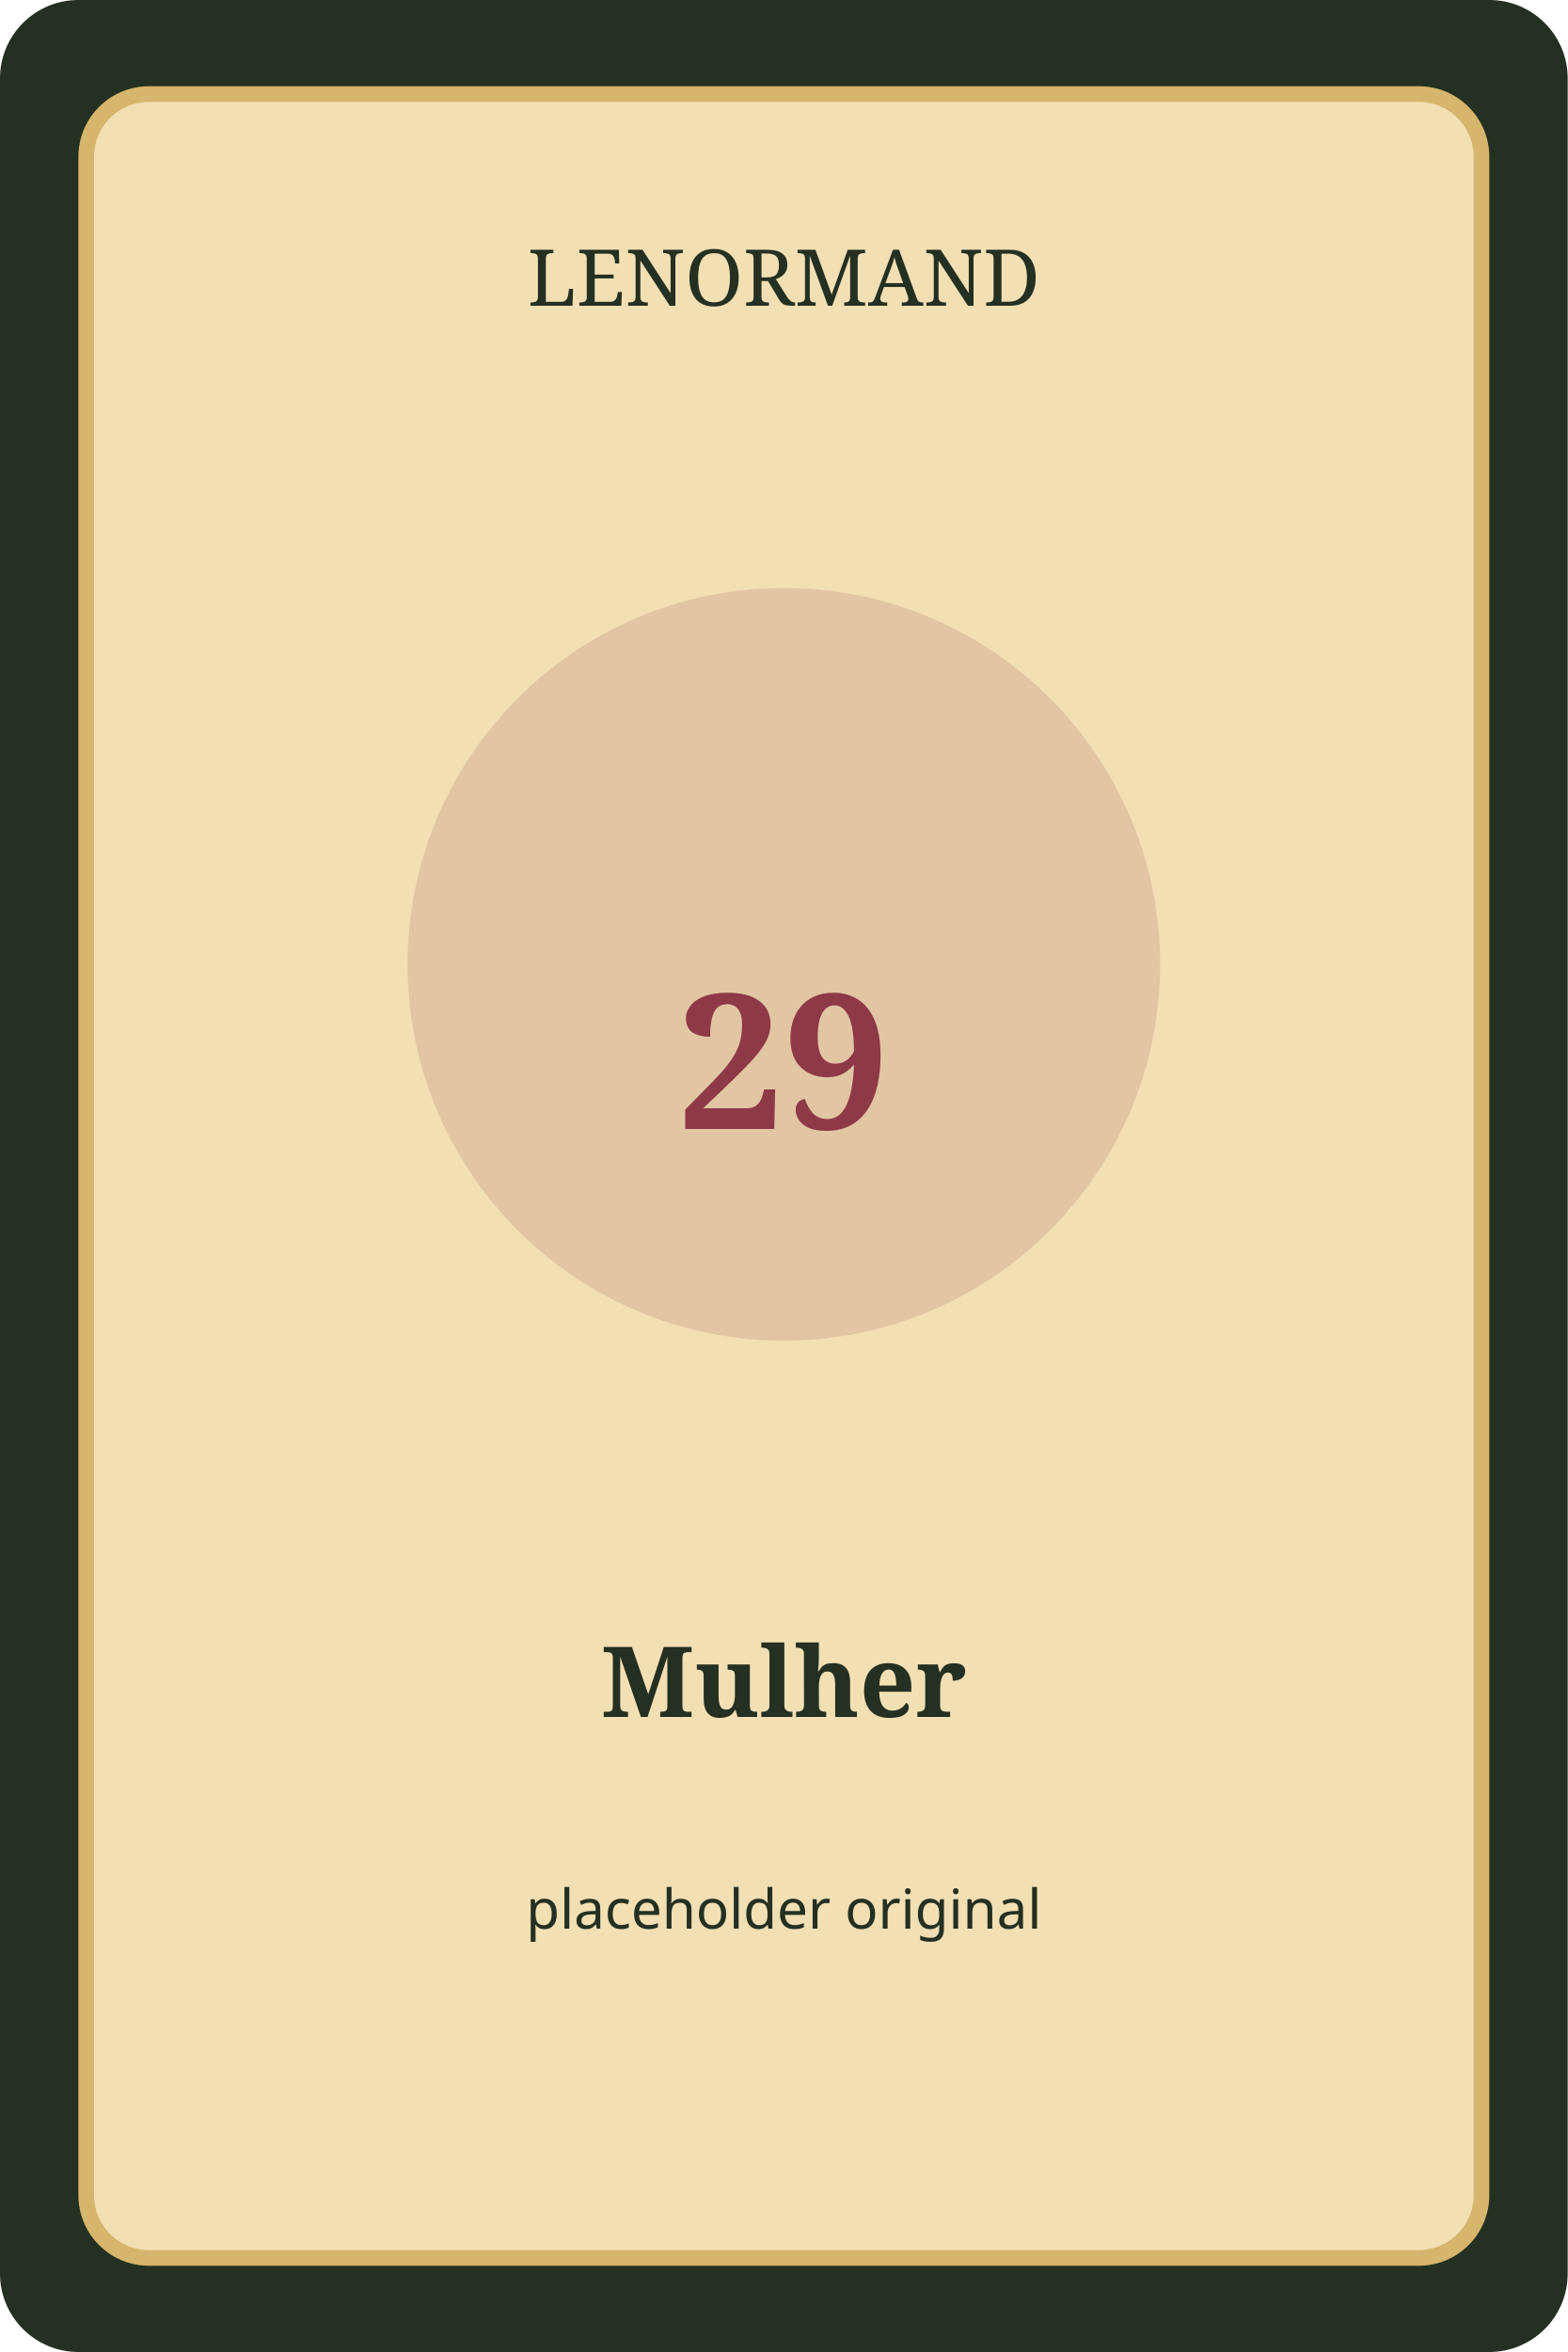
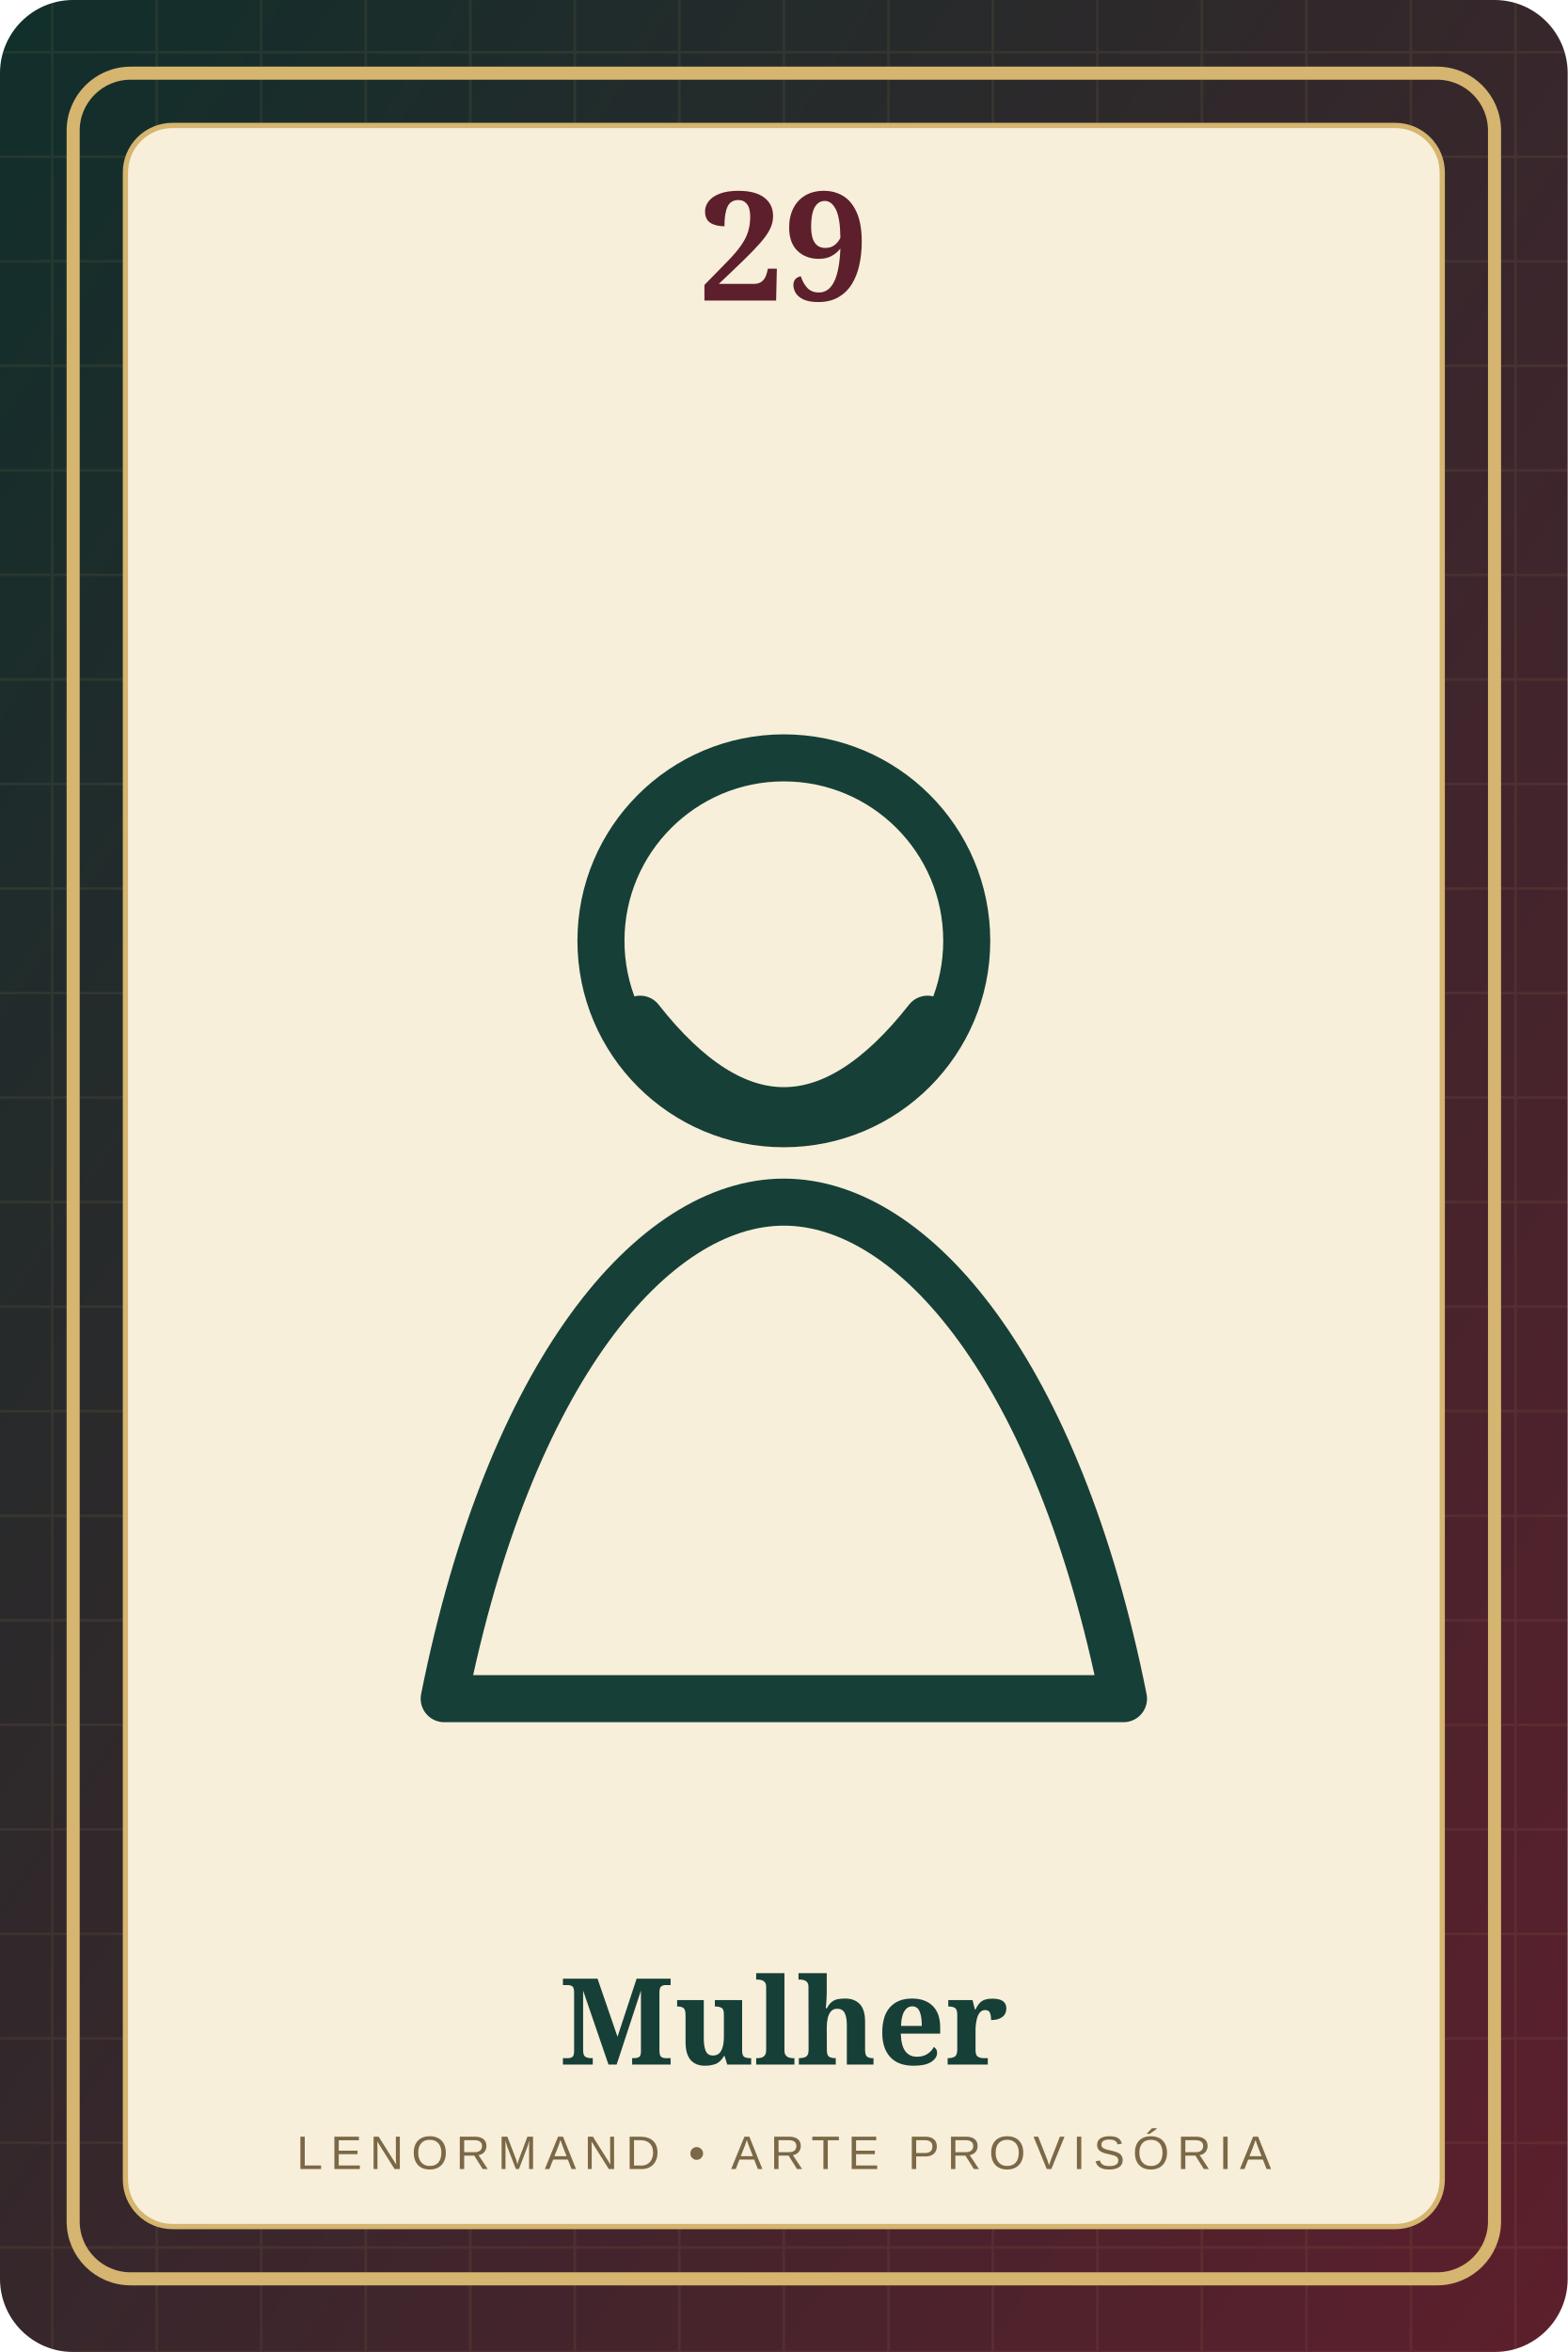
<svg xmlns="http://www.w3.org/2000/svg" width="600" height="900" viewBox="0 0 600 900" role="img" aria-labelledby="title desc">
-   <rect width="600" height="900" rx="30" fill="#243021" />
-   <rect x="33.0" y="36.0" width="534.0" height="828.0" rx="24" fill="#f2dfb4" stroke="#d6b56c" stroke-width="6" />
-   <circle cx="300.0" cy="369.0" r="144.0" fill="#8e3948" opacity=".16" />
-   <text x="300.0" y="117.0" text-anchor="middle" font-family="serif" font-size="30" fill="#243021">LENORMAND</text>
-   <text x="300.0" y="432.0" text-anchor="middle" font-family="serif" font-size="72" font-weight="700" fill="#8e3948">29</text>
-   <text x="300.0" y="657.0" text-anchor="middle" font-family="serif" font-size="37.5" font-weight="700" fill="#243021">Mulher</text>
-   <text x="300.0" y="738.0" text-anchor="middle" font-family="sans-serif" font-size="21.0" fill="#243021">placeholder original</text>
+   <defs>
+     <linearGradient id="bg" x1="0" y1="0" x2="1" y2="1">
+       <stop stop-color="#102f2b" />
+       <stop offset="1" stop-color="#5d1f2c" />
+     </linearGradient>
+     <pattern id="p" width="40" height="40" patternUnits="userSpaceOnUse">
+       <path d="M0 20h40M20 0v40" stroke="#d5b56f" stroke-opacity=".08" />
+     </pattern>
+   </defs>
+   <rect width="600" height="900" rx="28" fill="url(#bg)" />
+   <rect width="600" height="900" rx="28" fill="url(#p)" />
+   <rect x="28" y="28" width="544" height="844" rx="22" fill="none" stroke="#d5b56f" stroke-width="5" />
+   <rect x="48" y="48" width="504" height="804" rx="18" fill="#f7efd9" stroke="#d5b56f" stroke-width="2" />
+   <text x="300" y="115" text-anchor="middle" font-family="Georgia,serif" font-size="58" font-weight="700" fill="#5d1f2c">29</text>
+   <g fill="none" stroke="#163f37" stroke-width="18" stroke-linecap="round" stroke-linejoin="round">
+     <circle cx="300" cy="360" r="70" />
+     <path d="M170 650c25-125 80-190 130-190s105 65 130 190z" />
+     <path d="M245 390q55 70 110 0" />
+   </g>
+   <text x="300" y="790" text-anchor="middle" font-family="Georgia,serif" font-size="46" font-weight="700" fill="#163f37">Mulher</text>
+   <text x="300" y="830" text-anchor="middle" font-family="Arial,sans-serif" font-size="18" letter-spacing="3" fill="#7b6847">LENORMAND • ARTE PROVISÓRIA</text>
</svg>
